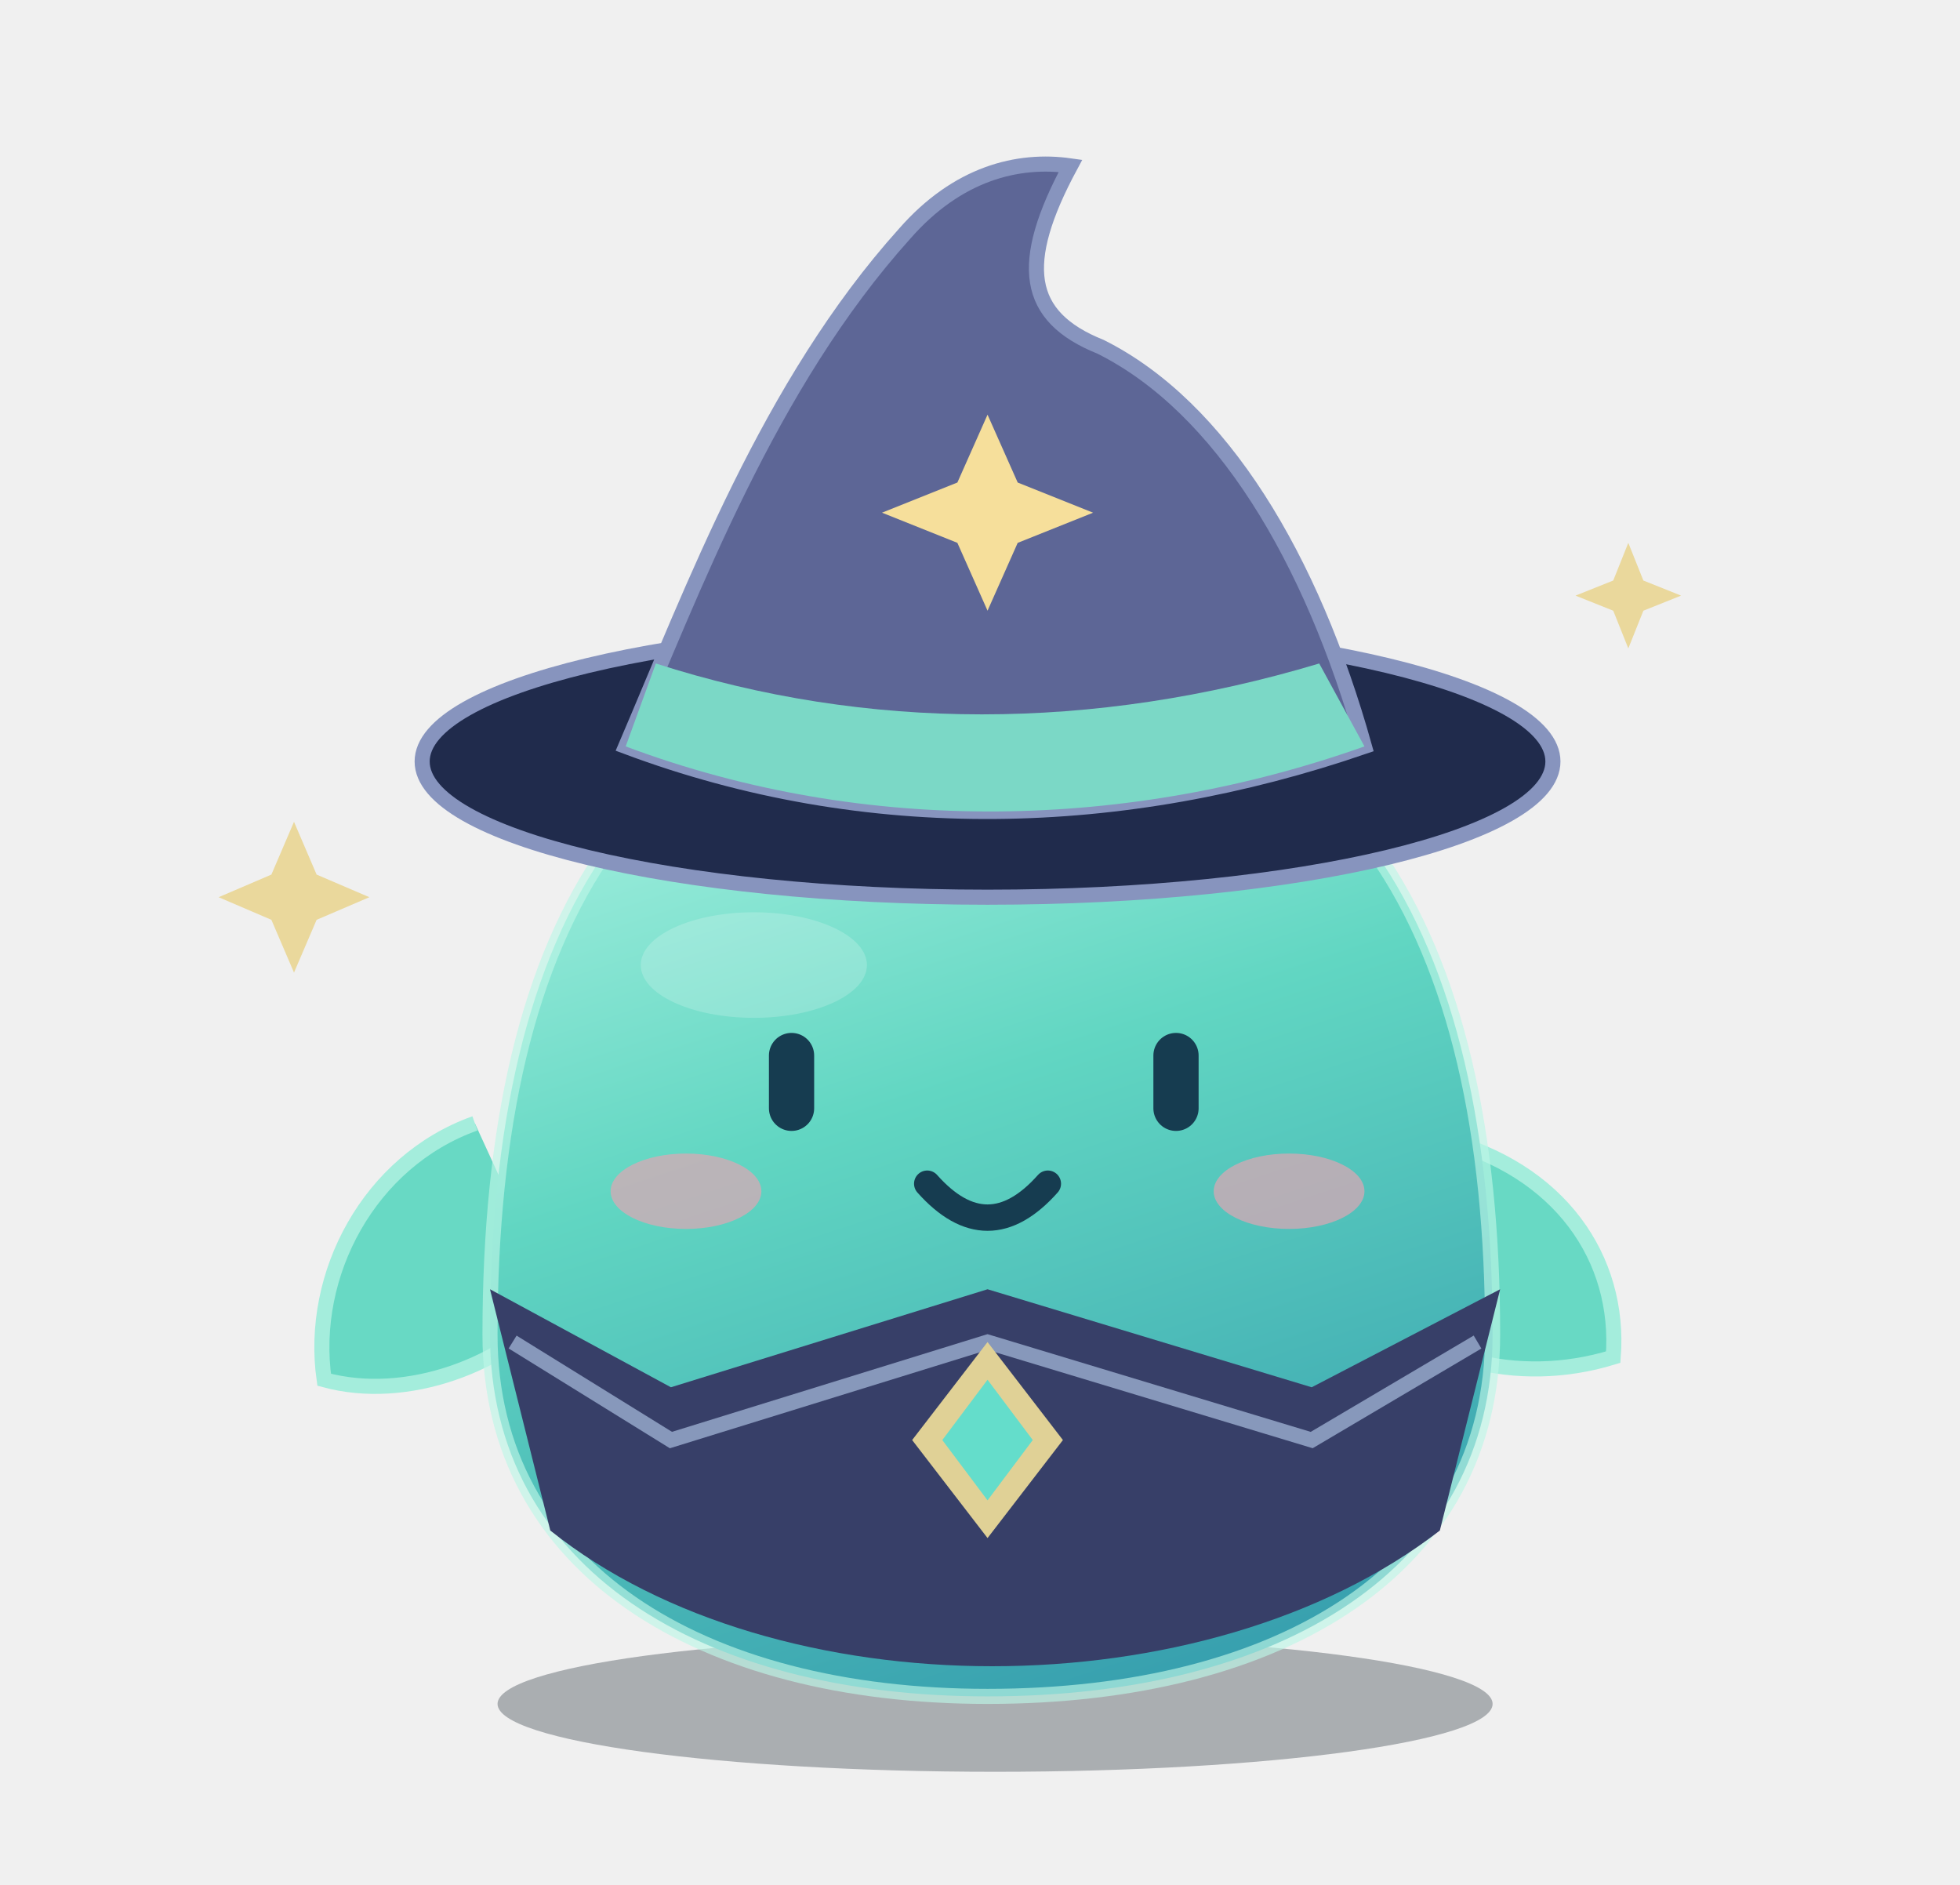
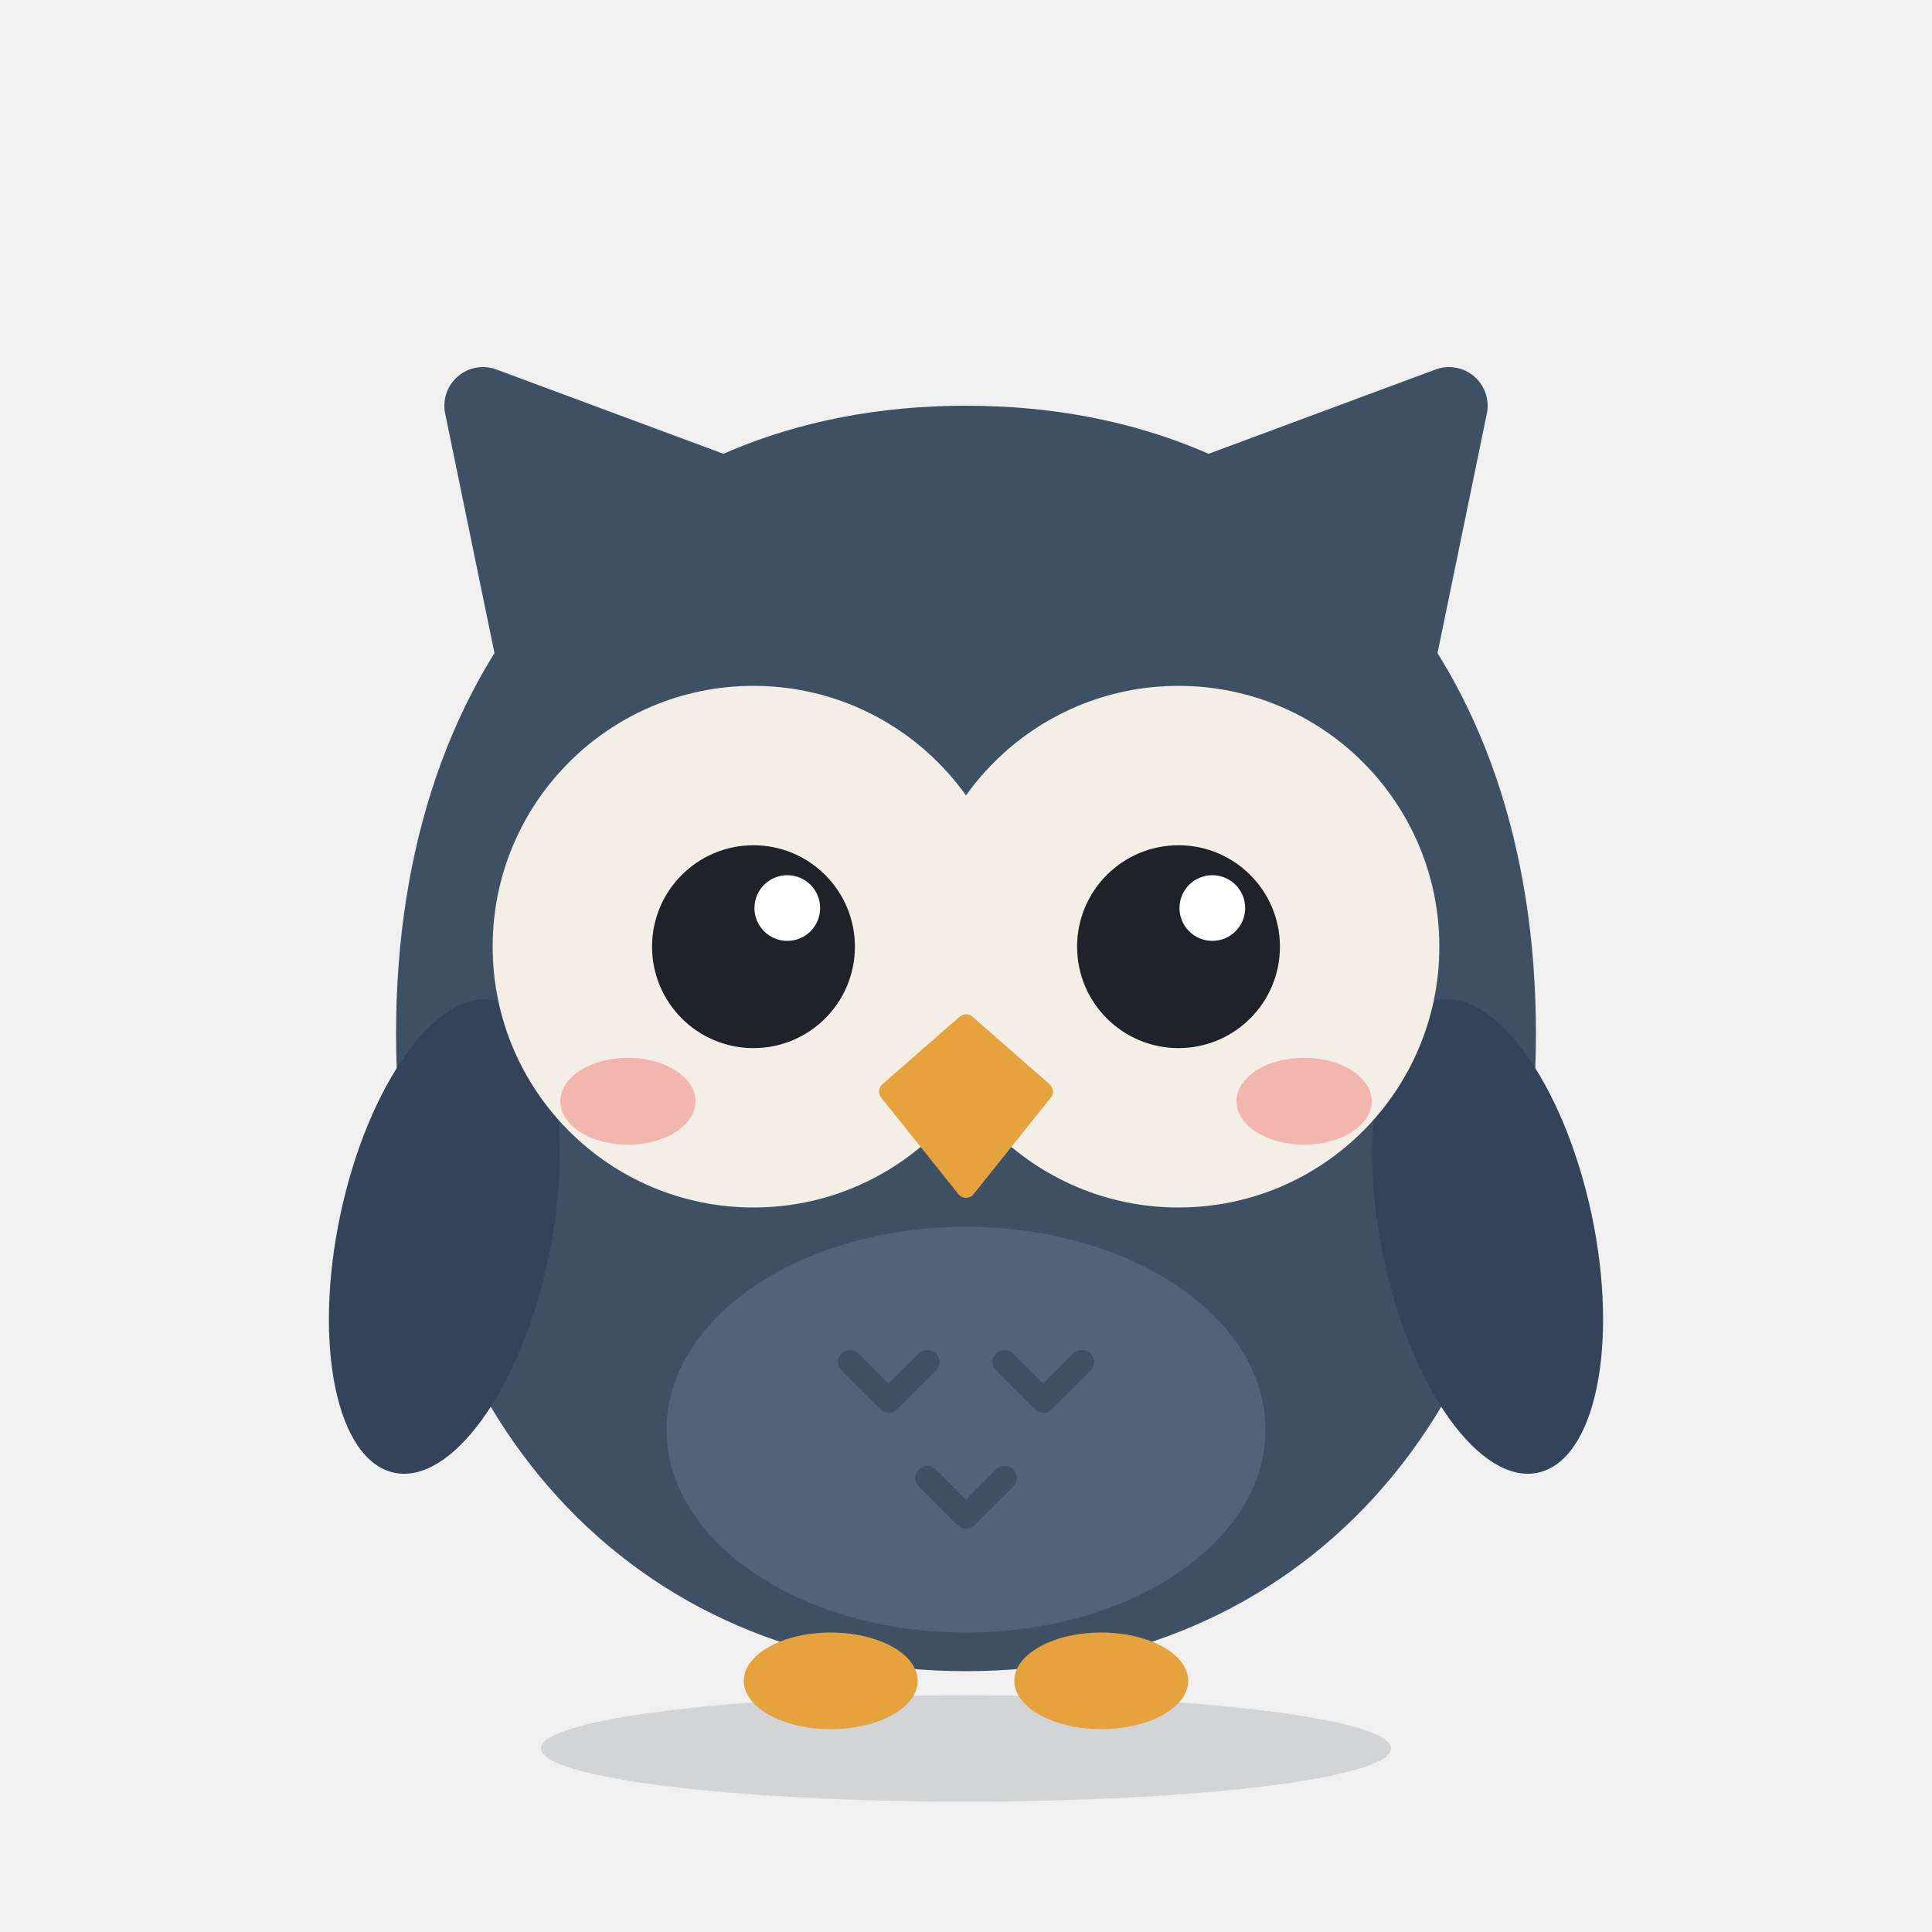
- <svg xmlns="http://www.w3.org/2000/svg" viewBox="0 0 260 250" fill="none">
-   <defs>
-     <linearGradient id="body" x1="102" y1="78" x2="151" y2="227" gradientUnits="userSpaceOnUse">
-       <stop stop-color="#B5F6E6" />
-       <stop offset=".45" stop-color="#61D6C2" />
-       <stop offset="1" stop-color="#369EAE" />
-     </linearGradient>
-     <linearGradient id="robe" x1="77" y1="58" x2="182" y2="180">
-       <stop stop-color="#373F68" />
-       <stop offset="1" stop-color="#19233F" />
-     </linearGradient>
-     <linearGradient id="hat" x1="103" y1="27" x2="166" y2="114">
-       <stop stop-color="#5D6696" />
-       <stop offset="1" stop-color="#2D365E" />
-     </linearGradient>
-     <filter id="glow">
-       <feGaussianBlur stdDeviation="2.2" />
-     </filter>
-   </defs>
-   <ellipse class="sage-shadow" cx="132" cy="226" rx="66" ry="9" fill="#07131F" opacity=".3" />
+ <svg xmlns="http://www.w3.org/2000/svg" viewBox="0 0 200 200" fill="none">
+   <ellipse class="sage-shadow" cx="100" cy="181" rx="44" ry="5.5" fill="#1F2329" opacity=".14" />
  <g class="sage-body">
-     <path d="M63 149c-14 5-22 20-20 34 11 3 24-2 31-10m117-22c16 4 24 16 23 29-13 4-26 0-33-8" fill="#68D9C4" stroke="#A4EDDC" stroke-width="2" />
-     <path d="M65 177c0-55 20-88 66-88 48 0 67 35 67 88 0 31-28 48-67 48-38 0-66-17-66-48Z" fill="url(#body)" stroke="#BEF6E7" stroke-opacity=".65" stroke-width="2" />
-     <path d="m65 171 24 13 42-13 43 13 25-13-8 32c-31 24-88 24-118 0Z" fill="url(#robe)" />
-     <path d="m68 178 21 13 42-13 43 13 22-13" stroke="#8798BB" stroke-width="2" />
-     <path d="m131 178 10 13-10 13-10-13Z" fill="#E0D196" />
-     <path d="m131 183 6 8-6 8-6-8Z" fill="#64DDCB" />
-     <ellipse cx="131" cy="101" rx="75" ry="18" fill="#202B4C" stroke="#8794BE" stroke-width="2" />
-     <path d="M83 99c9-21 19-48 37-68 7-8 15-10 22-9-7 13-6 20 4 24 16 8 28 28 35 53-32 11-66 12-98 0Z" fill="url(#hat)" stroke="#8794BE" stroke-width="2" />
-     <path d="M87 88c28 9 58 9 88 0l6 11c-31 11-66 12-98 0Z" fill="#7BD8C6" />
-     <path d="m127 64 4-9 4 9 10 4-10 4-4 9-4-9-10-4Z" fill="#F6DF9B" />
-     <ellipse cx="100" cy="128" rx="15" ry="7" fill="#fff" opacity=".19" />
-     <g class="sage-eyes" stroke="#163C50" stroke-width="6" stroke-linecap="round">
-       <path d="M105 140v7" />
-       <path d="M156 140v7" />
+     <g fill="#3E5064" stroke="#3E5064" stroke-width="8" stroke-linejoin="round">
+       <path class="sage-tuft-left" d="M57 76 50 42l35 13Z" />
+       <path class="sage-tuft-right" d="m143 76 7-34-35 13Z" />
    </g>
-     <g class="sage-happy-eyes" stroke="#163C50" stroke-width="4.5" stroke-linecap="round">
-       <path d="m99 144 7-5 7 5" />
-       <path d="m149 144 7-5 7 5" />
+     <path d="M100 42c36 0 59 26 59 65 0 40-25 66-59 66s-59-26-59-66c0-39 23-65 59-65Z" fill="#3E5064" />
+     <ellipse cx="100" cy="148" rx="31" ry="21" fill="#506378" />
+     <g stroke="#3E5064" stroke-width="2.5" stroke-linecap="round" stroke-linejoin="round">
+       <path d="m88 141 4 4 4-4" />
+       <path d="m104 141 4 4 4-4" />
+       <path d="m96 153 4 4 4-4" />
    </g>
-     <g class="sage-cheeks" fill="#E6A4B3" opacity=".67">
-       <ellipse cx="91" cy="158" rx="10" ry="5" />
-       <ellipse cx="171" cy="158" rx="10" ry="5" />
+     <g class="sage-wing-left">
+       <ellipse cx="46" cy="128" rx="11" ry="25" transform="rotate(12 46 128)" fill="#33445A" />
    </g>
-     <path class="sage-mouth" d="M123 157q8 9 16 0" stroke="#163C50" stroke-width="3.5" stroke-linecap="round" />
-     <ellipse class="sage-speaking-mouth" cx="131" cy="161" rx="7" ry="8" fill="#163C50" />
+     <g class="sage-wing-right">
+       <ellipse cx="154" cy="128" rx="11" ry="25" transform="rotate(-12 154 128)" fill="#33445A" />
+     </g>
+     <g fill="#F4EFE6">
+       <circle cx="78" cy="98" r="27" />
+       <circle cx="122" cy="98" r="27" />
+     </g>
+     <g class="sage-cheeks" fill="#F2A39C" opacity=".75">
+       <ellipse cx="65" cy="114" rx="7" ry="4.5" />
+       <ellipse cx="135" cy="114" rx="7" ry="4.5" />
+     </g>
+     <g class="sage-gaze">
+       <g class="sage-eyes">
+         <circle cx="78" cy="98" r="10.5" fill="#1F2329" />
+         <circle cx="122" cy="98" r="10.5" fill="#1F2329" />
+         <circle cx="81.5" cy="94" r="3.4" fill="#fff" />
+         <circle cx="125.5" cy="94" r="3.4" fill="#fff" />
+       </g>
+     </g>
+     <g class="sage-happy-eyes" stroke="#1F2329" stroke-width="5" stroke-linecap="round">
+       <path d="M68 101q10-10 20 0" />
+       <path d="M112 101q10-10 20 0" />
+     </g>
+     <path class="sage-beak" d="m100 106 8 7-8 10-8-10Z" fill="#E6A23C" stroke="#E6A23C" stroke-width="2" stroke-linejoin="round" />
+     <g fill="#E6A23C">
+       <ellipse cx="86" cy="174" rx="9" ry="5" />
+       <ellipse cx="114" cy="174" rx="9" ry="5" />
+     </g>
  </g>
-   <g class="sage-sparkles" fill="#EAD89C">
-     <path d="m39 109 3 7 7 3-7 3-3 7-3-7-7-3 7-3Z" />
-     <path d="m216 72 2 5 5 2-5 2-2 5-2-5-5-2 5-2Z" />
-   </g>
-   <g class="sage-heart" fill="#F2ADC8">
-     <path d="M209 129c-9-6-7-13-2-14 3-1 5 1 6 4 2-3 4-4 7-2 4 3 2 10-11 12Z" />
-   </g>
-   <style>.sage-happy-eyes,.sage-speaking-mouth,.sage-heart{display:none}</style>
+   <path class="sage-heart" d="M170 66c-10-7-14-13-10-17.5 3-3.5 8-2.5 10 1.5 2-4 7-5 10-1.5 4 4.5 0 10.5-10 17.5Z" fill="#EE8A93" />
+   <style>.sage-happy-eyes,.sage-heart{display:none}</style>
</svg>
